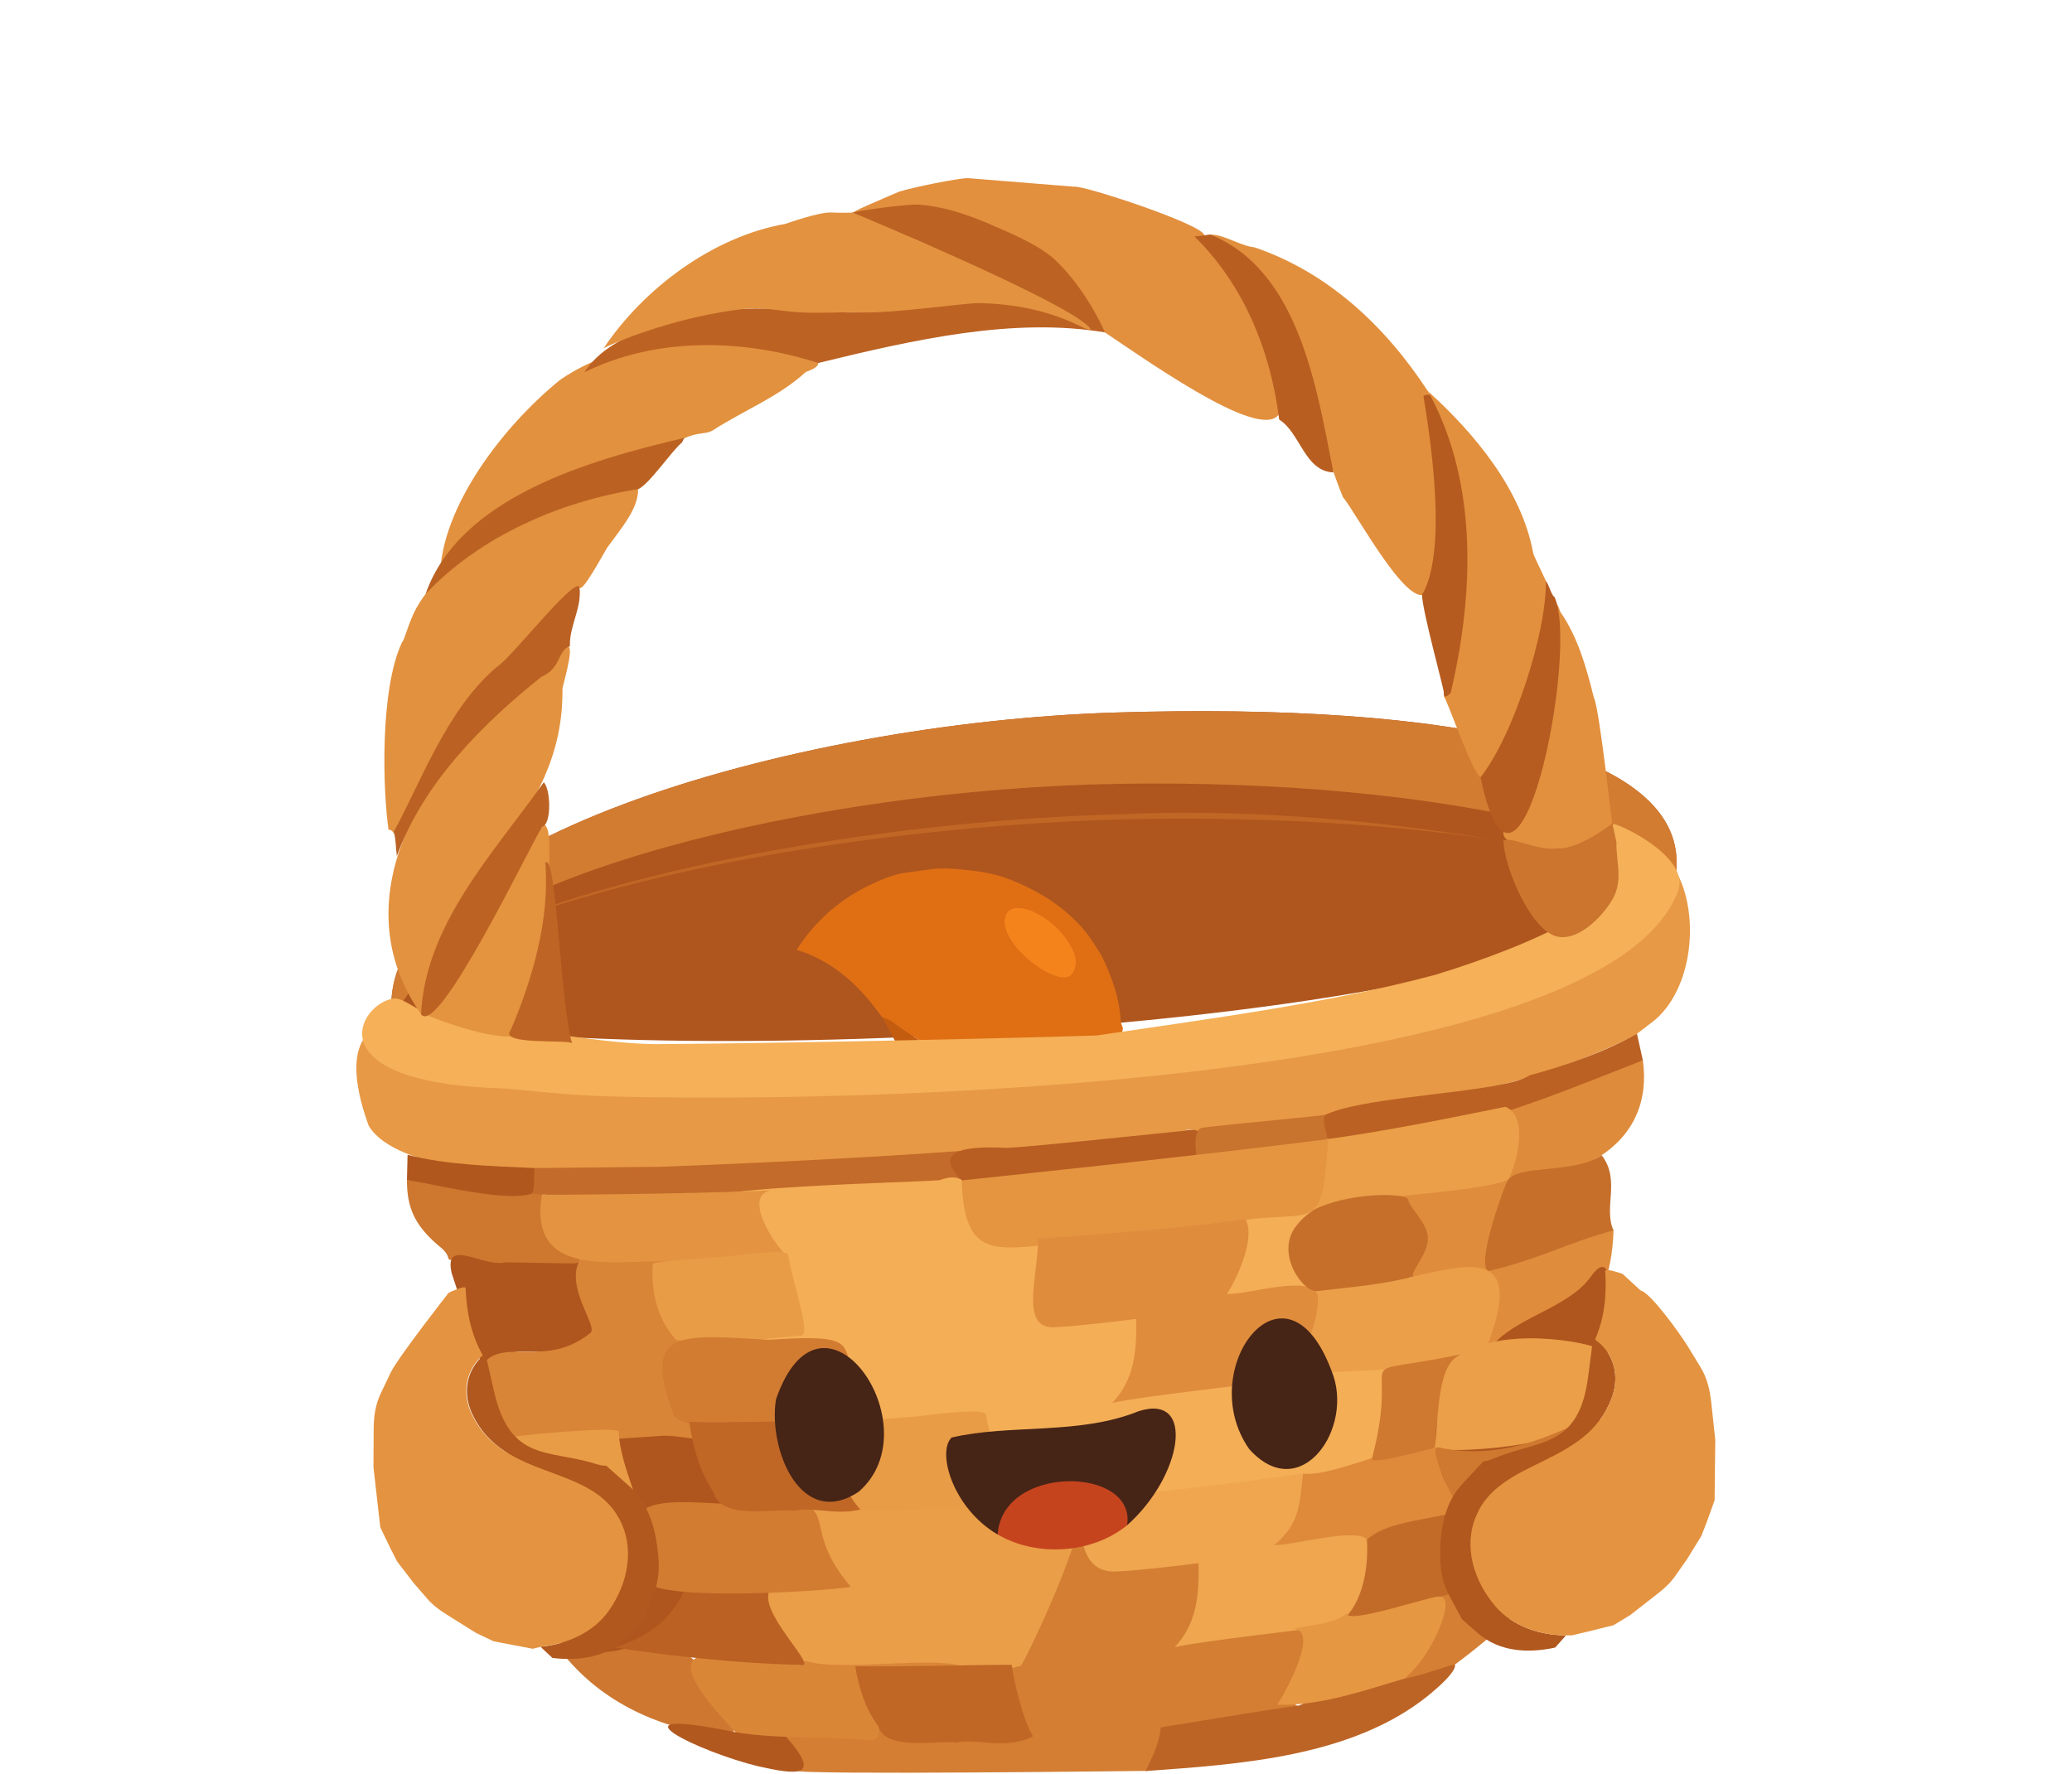
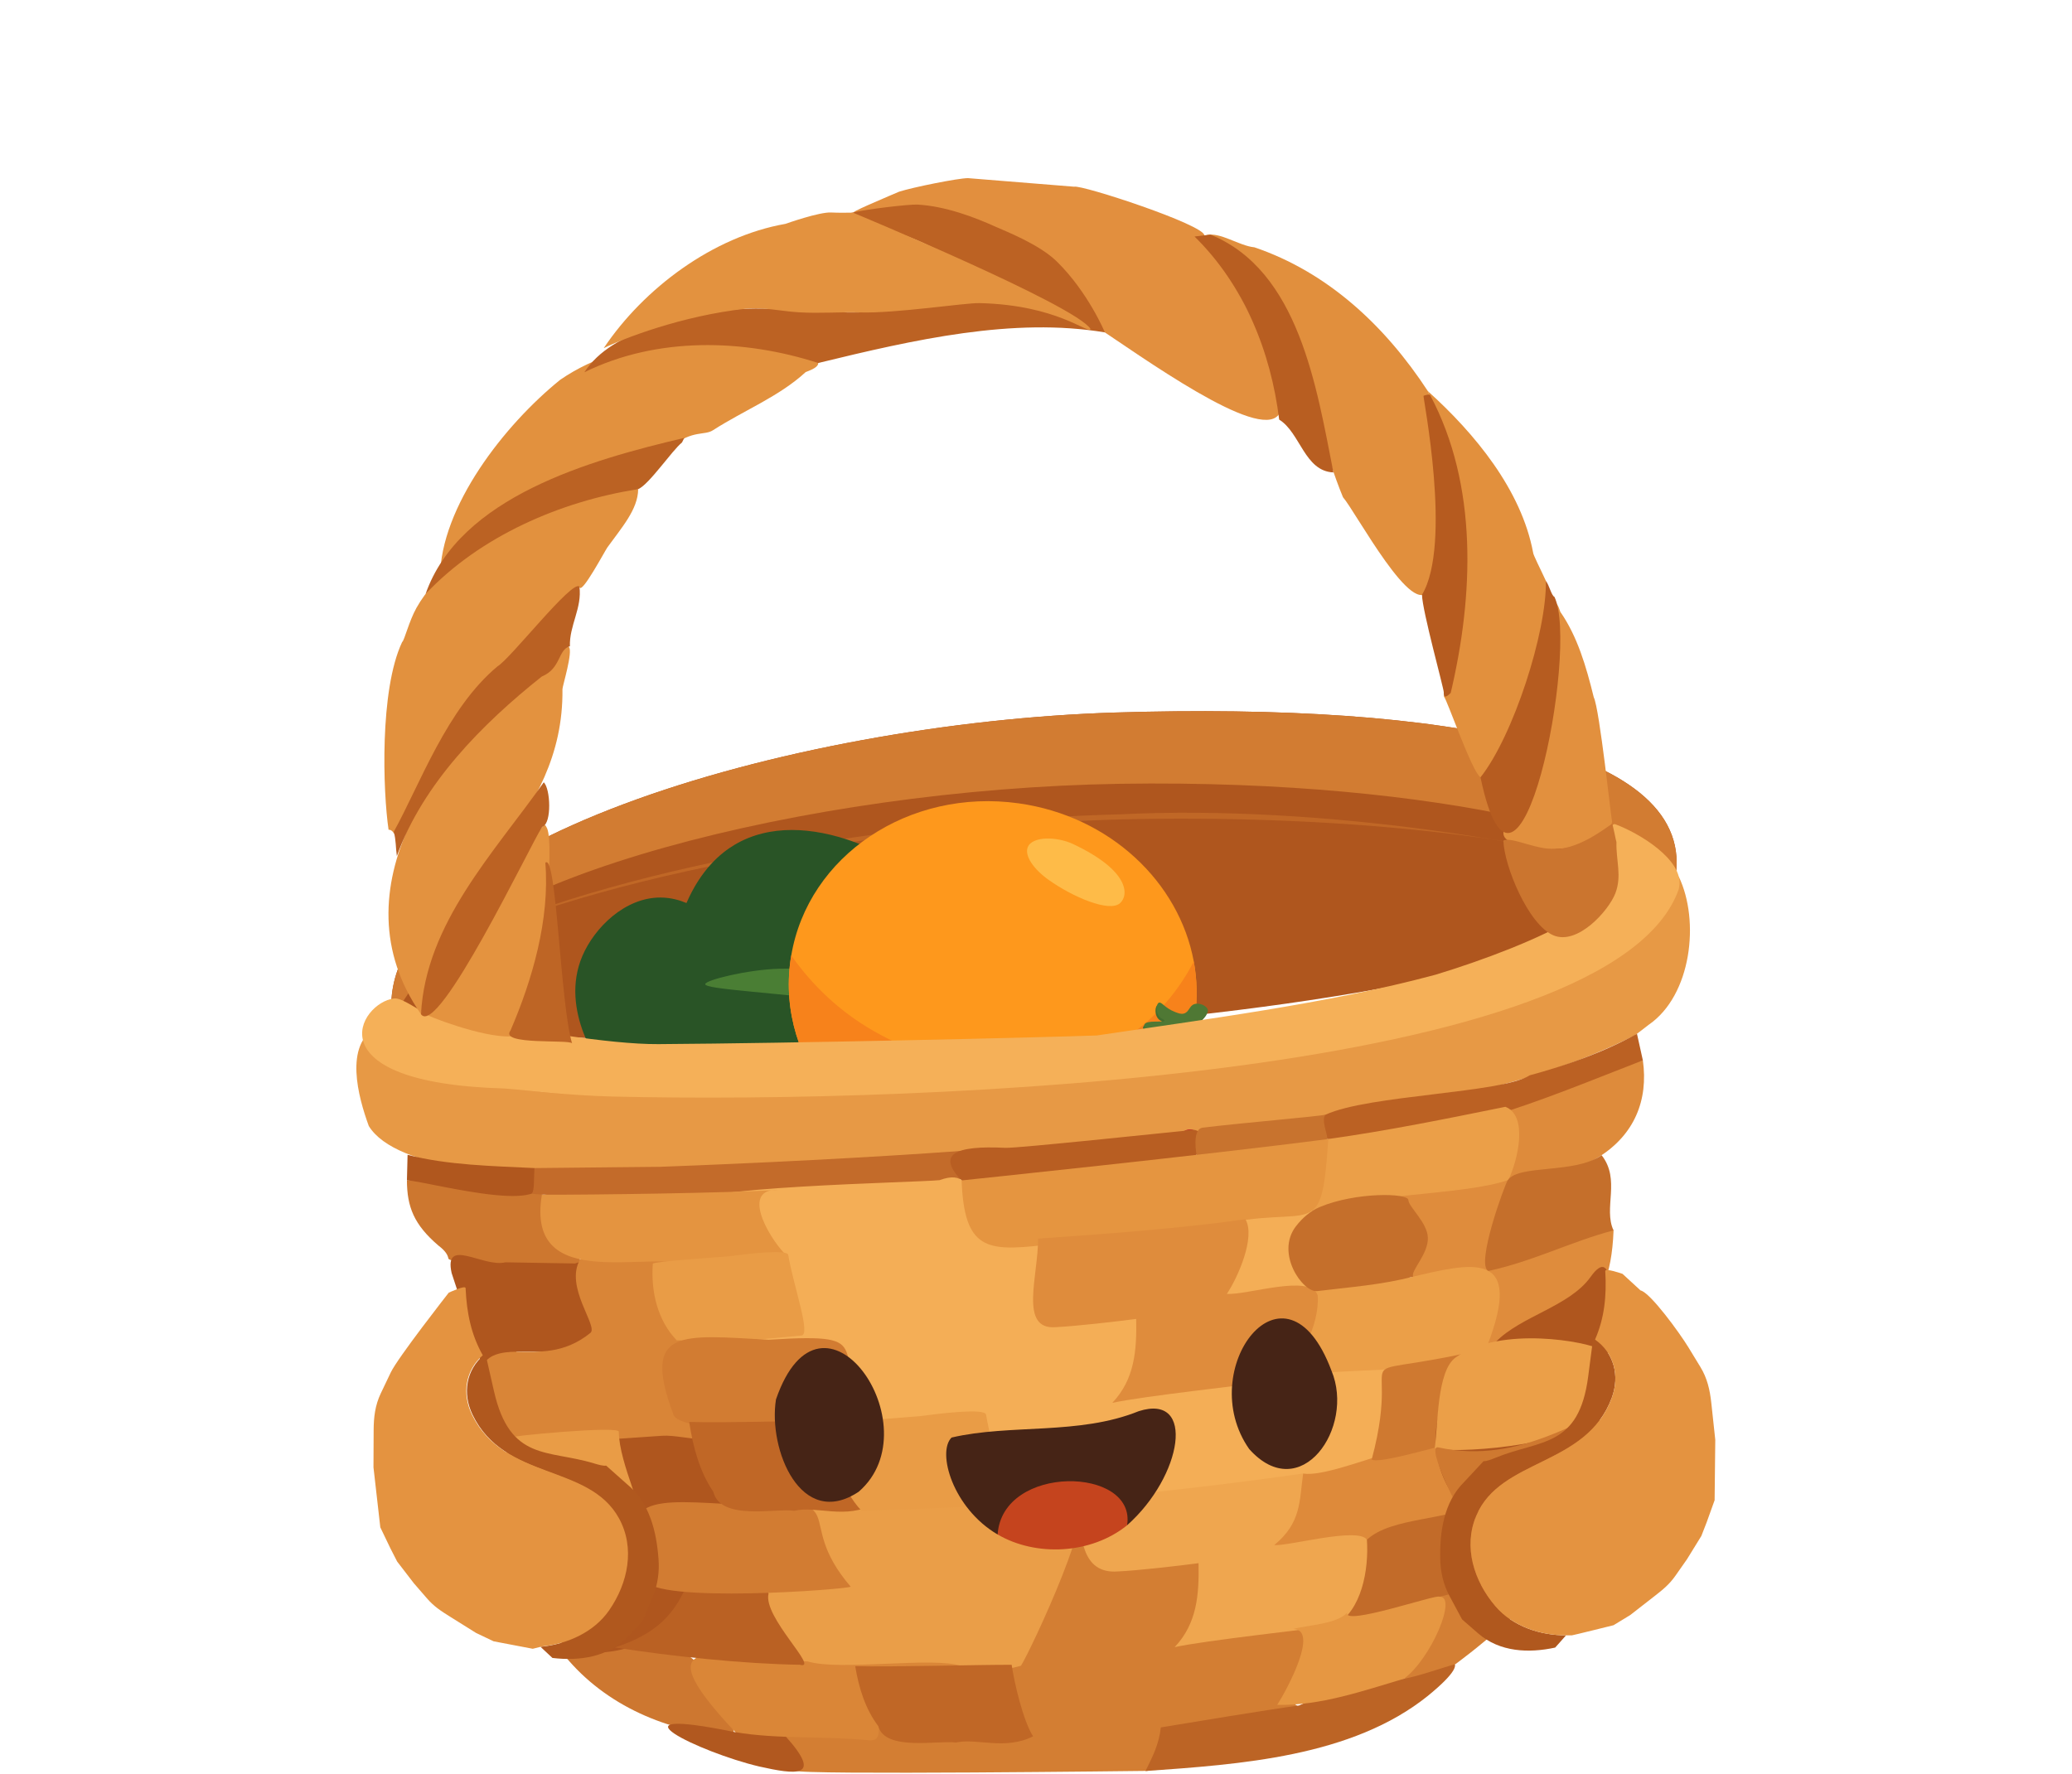
<svg xmlns="http://www.w3.org/2000/svg" width="814" height="697" viewBox="-140 -70 814 697" fill="none">
  <g id="cesto">
    <g id="interior">
      <path d="M14 330C6 262 170 214 298 210C428 206 528 224 518 276C470 334 120 352 14 330Z" fill="#AF561E" />
      <path d="M14 330C6 262 170 214 298 210C428 206 528 224 518 276C512 262 430 236 300 238C176 240 40 276 22 318Z" fill="#D27C32" />
      <path d="M40 300C120 266 230 254 300 252C380 250 460 258 500 272C470 262 380 246 300 250C220 252 110 268 40 300Z" fill="#C06726" />
    </g>
-     <g id="fruta-murcha" transform="translate(240 318) rotate(18) scale(0.7) translate(-197 -283)">
-       <g>
-         <path d="M295.48 311.236L287.797 328.779L283.356 342.83L260.557 344.701L241.614 346.072L204.572 348.096L185.014 348.576L182.991 343.569C175.845 331.781 166.416 322.4 156.47 313.48L161.755 313.969C178.492 319.955 195.584 323.197 213.281 323.043L222.258 322.966C236.32 322.842 250.179 320.636 262.552 314.2C275.29 307.888 284.172 297.328 286.416 283.219L287.653 281.281C291.164 289.828 293.207 299.438 294.435 309.107L295.48 311.245V311.236Z" fill="#C45C10" />
-         <path d="M204.677 218.236C213.079 219.042 221.779 220.519 229.797 223.138C239.274 226.226 248.558 230.734 256.222 237.026L262.878 242.493C272.134 251.998 280.172 262.242 285.054 275.085L287.164 277.819L287.663 281.281L286.426 283.219C284.181 297.328 275.299 307.888 262.562 314.2C250.189 320.635 236.329 322.851 222.268 322.966L213.29 323.043C195.584 323.196 178.492 319.945 161.764 313.969L156.479 313.48L150.245 309.212C134.812 298.652 117.749 292.197 99.391 292.523C104.359 273.589 114.325 256.996 128.549 244.009C133.124 239.827 138.351 235.328 143.972 232.604L157.256 226.168C163.999 222.898 171.586 221.449 178.895 219.924C187.316 218.169 196.083 217.421 204.677 218.246V218.236ZM250.457 258.127C252.328 253.284 250.419 248.411 247.052 244.814C233.03 229.823 206.442 226.408 205.013 237.17C202.807 253.706 246.391 268.678 250.457 258.118V258.127Z" fill="#E06F14" />
-         <path d="M250.458 258.128C246.381 268.688 202.807 253.715 205.013 237.18C206.442 226.418 233.03 229.833 247.053 244.824C250.419 248.421 252.328 253.293 250.458 258.137V258.128Z" fill="#F5831B" />
+     <g id="frutas">
+       <g transform="translate(170 322.5) rotate(-40) scale(0.5) translate(-1447.0 -144.0)">
+         <g id="folha-1">
+           <path d="M1578.06 269.73C1577.64 269.93 1577.19 270.12 1576.75 270.35C1574.03 271.55 1570.81 272.89 1567.06 274.24C1561.68 276.23 1555.3 278.19 1548.01 279.76C1455.83 299.61 1374.17 221.2 1357.84 204.68C1331.21 177.74 1297.49 143.63 1299.2 95.3C1299.37 90.45 1302.2 35.06 1344.26 13.78C1365.74 2.91 1399.34 0 1420.77 18.06C1427.32 23.61 1431.27 29.88 1433.62 34.5C1459.58 21.53 1479.69 21.7 1492.26 23.77C1554.45 34.11 1590.8 117.39 1594.5 179.64C1596.85 219.6 1585.85 251.7 1578.06 269.73" fill="#295426" />
+           <path d="M1578.37 252.28C1578.45 259.06 1577.73 265.17 1576.75 270.35C1574.03 271.55 1570.81 272.89 1567.06 274.24C1549.25 252.14 1524.41 222.54 1493.44 188.86C1441.94 132.93 1401.16 96 1403.94 92.8C1406.04 90.37 1437.09 105.63 1456.25 120.89C1500.8 156.37 1520.09 191.8 1526.34 187.57C1530.54 184.77 1519.59 170.4 1524.02 152.28C1528.05 135.87 1542.64 124.7 1557.23 117.11C1550.06 138.2 1550.34 154.44 1551.54 164.69C1555.8 200.42 1578.01 216.05 1578.37 252.28" fill="#4A7E34" />
+         </g>
+       </g>
+       <g transform="translate(250 318.5) rotate(8) scale(0.62) translate(-129.4 -118.6)">
+         <g id="laranja">
+           <path d="M258.81 118.64C258.81 184.13 200.9 237.25 129.41 237.25C57.94 237.25 0 184.13 0 118.64C0 117.61 0.03 116.58 0.05 115.55C1.82 51.45 59.08 0 129.41 0C187.7 0 236.96 35.3 253.17 83.84C256.83 94.85 258.81 106.55 258.81 118.64" fill="#FE981C" />
+           <path d="M258.81 118.64C258.81 184.13 200.9 237.25 129.41 237.25C57.94 237.25 0 184.13 0 118.64C0 117.61 0.03 116.58 0.05 115.55C12.27 128.56 28.4 141.79 49.21 151.66C99.07 175.32 174.31 179.14 221.75 133.45C238.28 117.56 247.7 99.23 253.17 83.84C256.83 94.85 258.81 106.55 258.81 118.64" fill="#F7821B" />
+           <path d="M154.84 45.37C144.44 39.97 137.69 32.49 138.85 26.96C140.49 19.15 156.56 17.49 166.99 20.73C205.02 32.52 206.62 47.94 201.76 53.7C195.87 60.67 171.46 54.01 154.84 45.37" fill="#FEBB48" />
+         </g>
+       </g>
+       <g transform="translate(330 352.7) rotate(18) scale(0.5) translate(-2199.7 -55.5)">
+         <g id="morango-2">
+           <path d="M2150.62 70.47C2154.04 83.41 2169.79 88.87 2201.29 99.82C2226.58 108.6 2241.27 113.7 2248.29 106.86C2249.6 105.58 2250.44 103.89 2250.86 101.75C2252.42 93.59 2247.89 78.84 2240.25 54.56C2227.04 12.57 2219.51 9.24 2216.56 8.27C2204.09 4.18 2190.46 14.75 2180.41 22.58C2180.38 22.6 2180.36 22.62 2180.33 22.64C2173.54 27.92 2145.21 49.98 2150.62 70.47" fill="#E8132D" />
+           <path d="M2150.62 70.47C2154.04 83.41 2169.79 88.87 2201.29 99.82C2226.58 108.6 2241.27 113.7 2248.29 106.86C2249.6 105.58 2250.44 103.89 2250.86 101.75C2243.07 100.38 2232.72 98.23 2221.27 93.12C2215.87 90.71 2179.27 74.37 2174.95 48.02C2173.44 38.78 2176.19 30.13 2180.41 22.58C2180.38 22.6 2180.36 22.62 2180.33 22.64C2173.54 27.92 2145.21 49.98 2150.62 70.47" fill="#C6102F" />
+           <path d="M2214.65 31.66C2214.86 31.17 2217.19 31.25 2219.02 32.41C2222.39 34.54 2222.78 39.58 2222.3 39.78C2222.03 39.89 2221.6 38.44 2219.7 36.26C2216.97 33.15 2214.42 32.21 2214.65 31.66" fill="#F2667E" />
+           <path d="M2222.68 57.91C2222.88 57.42 2225.22 57.5 2227.05 58.66C2230.41 60.79 2230.81 65.82 2230.33 66.02C2230.06 66.14 2229.63 64.68 2227.73 62.51C2225 59.4 2222.45 58.46 2222.68 57.91" fill="#F2667E" />
+           <path d="M2233.5 88.15C2233.71 87.66 2236.05 87.74 2237.87 88.89C2241.24 91.03 2241.64 96.06 2241.15 96.26C2240.88 96.37 2240.45 94.92 2238.55 92.75C2235.83 89.64 2233.28 88.69 2233.5 88.15" fill="#F2667E" />
+           <path d="M2193.9 36.56C2194.04 36.04 2196.37 35.8 2198.33 36.7C2201.96 38.35 2203.05 43.28 2202.59 43.54C2202.34 43.69 2201.72 42.31 2199.53 40.42C2196.41 37.71 2193.75 37.13 2193.9 36.56" fill="#F2667E" />
+           <path d="M2205.55 67.49C2205.7 66.97 2208.03 66.8 2209.97 67.76C2213.55 69.52 2214.48 74.48 2214.03 74.73C2213.77 74.87 2213.19 73.47 2211.06 71.51C2208.01 68.72 2205.38 68.05 2205.55 67.49" fill="#F2667E" />
+           <path d="M2180.32 51.78C2180.47 51.27 2182.8 51.1 2184.74 52.05C2188.32 53.81 2189.26 58.77 2188.8 59.02C2188.54 59.16 2187.96 57.76 2185.83 55.81C2182.79 53.01 2180.15 52.35 2180.32 51.78" fill="#F2667E" />
+           <path d="M2212.23 14.21C2212.38 13.7 2214.71 13.53 2216.65 14.48C2220.23 16.24 2221.16 21.2 2220.71 21.45C2220.45 21.59 2219.87 20.19 2217.74 18.24C2214.7 15.44 2212.06 14.78 2212.23 14.21" fill="#F2667E" />
+           <path d="M2188.23 33.42C2186.41 34.69 2191.32 41.43 2188.63 45.47C2187.08 47.8 2183.11 49.1 2180.54 47.85C2175.31 45.3 2178.19 33.26 2173.7 31.8C2173.18 31.63 2172.74 31.66 2169.17 33.11C2160.33 36.69 2159.13 38.02 2156.45 37.92C2152.32 37.77 2147.9 34.31 2148.14 31.81C2148.57 27.55 2162.51 25.87 2162.22 23.98C2162.09 23.12 2159.21 23.69 2156.63 21.73C2153.27 19.17 2151.97 13.5 2153.67 11.97C2155.46 10.37 2159.26 14.51 2168 14.98C2171.2 15.16 2173.18 15.24 2175.03 13.97C2178.65 11.51 2177.09 7.12 2180.39 4.53C2183.72 1.92 2190.23 2.54 2191.98 5.42C2194.18 9.05 2187.6 14.33 2189.67 19.41C2190.75 22.08 2193.35 21.23 2197.99 24.66C2202.43 27.95 2206.78 33.52 2205.48 35.82C2204.33 37.85 2198.72 37.26 2195.2 36.17C2191.03 34.86 2189.28 32.69 2188.23 33.42" fill="#446D2F" />
+           <path d="M2188.52 31.5C2186.7 32.77 2191.62 39.51 2188.92 43.55C2187.38 45.88 2183.4 47.18 2180.83 45.93C2175.6 43.38 2178.49 31.34 2173.99 29.88C2173.47 29.71 2173.04 29.74 2169.47 31.19C2160.63 34.77 2159.42 36.1 2156.74 36C2152.61 35.85 2148.19 32.39 2148.44 29.89C2148.86 25.63 2162.8 23.95 2162.51 22.06C2162.38 21.2 2159.5 21.77 2156.92 19.81C2153.56 17.25 2152.26 11.58 2153.96 10.05C2155.75 8.45 2159.55 12.59 2168.29 13.06C2171.49 13.24 2173.47 13.32 2175.33 12.05C2178.94 9.59 2177.38 5.2 2180.68 2.61C2184.01 0 2190.53 0.62 2192.27 3.5C2194.48 7.13 2187.89 12.41 2189.96 17.49C2191.04 20.16 2193.64 19.31 2198.28 22.74C2202.72 26.04 2207.08 31.6 2205.77 33.9C2204.62 35.93 2199.01 35.34 2195.49 34.25C2191.32 32.94 2189.57 30.77 2188.52 31.5" fill="#4F7834" />
+         </g>
      </g>
    </g>
    <g id="corpo">
      <path d="M519.51 274.461C527.873 291.803 524.535 321.143 507.693 332.701C507.693 332.701 502.015 337.133 502.043 336.969C448.676 363.778 386.763 368.094 330.057 375.547C329.626 372.89 324.216 373.389 324.274 376.4C296.382 377.59 264.873 386.021 238.65 382.443C194.088 387.728 26.303 407.208 4.885 372.477C0.751 361.14 -4.956 340.518 8.012 333.593C30.159 377.292 202.634 355.213 250.716 355.05C339.227 343.357 461.02 342.916 519.49 274.461" fill="#E79945" />
      <path d="M519.5 279.449C493.632 352.834 223.994 363.883 100.618 360.891C82.989 360.459 68.717 358.531 58.185 357.735C-17.895 355.587 1.317 323.877 14.841 322.352C18.352 321.959 25.229 328.021 28.874 328.404C33.957 328.941 41.448 330.083 49.217 331.464C65.187 334.303 99.103 340.422 118.631 340.298C172.44 339.952 267.598 337.727 290.828 336.902C331.87 330.764 381.593 324.433 423.978 313.019C442.528 307.389 465.433 298.786 478.544 290.575C496.03 283.535 489.977 252.19 494.581 253.897C503.847 257.331 521.428 267.815 519.701 278.298" fill="#F5B058" />
      <path d="M286.004 518.845C315.709 522.777 345.769 527.947 325.876 574.716L366.074 568.567C366.697 571.128 371.426 569.881 373.143 569.881C376.02 580.998 360.77 595.433 369.719 600.354L369.162 602.378L317.454 610.578L310.807 625.886C310.807 625.886 173.505 627.584 172.334 625.79C169.006 624.352 172.21 619.009 169.275 614.77C167.155 616.631 166.637 614.894 167.999 612.401C176.746 607.595 191.968 613.494 202.692 611.614C202.883 607.01 207.305 607.269 209.78 611.902C226.507 613.427 246.122 614.559 262.6 611.259C258.888 603.567 256.481 595.376 255.368 586.695C250.688 584.269 277.966 513.263 285.994 518.845H286.004Z" fill="#D37E33" />
      <path d="M479.83 530.987C476.722 534.172 474.42 539.965 471.466 542.756C457.999 548.943 440.562 558.908 425.484 557.431C427.584 560.97 392.326 566.265 391.501 567.282C388.278 567.138 386.705 566.418 389.247 563.685C404.047 513.329 385.602 538.344 436.955 520.043C456.225 520.225 444.235 533.001 479.83 530.978V530.987Z" fill="#C26B29" />
      <path d="M421.014 596.353C391.108 620.447 346.958 623.315 310.011 625.943C312.706 620.486 315.335 615.479 316.035 608.803C327.909 606.827 358.842 601.715 370.304 600.19C382.331 594.704 398.014 590.292 411.538 589.668C426.836 580.604 442.749 578.638 421.004 596.353H421.014Z" fill="#BC6425" />
      <path d="M73.685 399.487C78.577 403.899 87.871 424.933 87.871 424.933C89.665 436.482 36.508 426.458 36.173 424.607C35.914 423.197 35.089 421.634 32.288 419.495C22.601 411.237 19.896 404.225 19.867 393.799C35.501 393.54 72.793 398.672 73.685 399.487Z" fill="#CD772F" />
      <path d="M505.41 346.676C507.625 362.359 502.014 375.921 488.164 384.611C473.288 393.953 449.99 397.742 449.75 394.826C449.184 388.169 450.086 380.371 450.143 378.415C451.179 376.583 452.675 365.044 455.006 363.96C464.435 359.577 491.07 349.899 505.41 346.667V346.676Z" fill="#DE8B3B" />
      <path d="M101.558 577.391C111.869 577.516 126.17 574.849 133.585 583.367C133.095 594.896 152.202 607.777 147.492 612.419C122.324 610.578 98.01 600.372 81.877 580.7C81.474 578.619 79.21 575.482 82.529 574.504C85.483 575.128 101.223 573.142 101.558 577.391Z" fill="#CD7730" />
      <path d="M475.101 538.651C468.089 557.604 431.766 583.952 431.766 583.952C425.417 585.65 417.993 588.499 411.547 589.688C415.336 580.336 427.815 569.67 425.493 557.441C442.634 553.461 459.428 547.313 475.101 538.651Z" fill="#D47F34" />
      <path d="M69.964 389.004C84.677 410.029 29.497 394.5 19.867 393.8L20.117 383.796C35.808 387.892 53.62 388.189 69.954 389.004H69.964Z" fill="#B0571E" />
      <path d="M148.864 610.684C152.038 608.334 165.303 610.012 168.584 612.247C183.69 629.042 172.43 627.315 158.215 624.15C134.822 618.635 96.091 599.836 148.854 610.684H148.864Z" fill="#B1581F" />
      <path d="M238.66 382.194L239.878 383.882C237.461 391.498 245.029 388.055 247.446 391.834C250.141 395.891 238.919 395.824 237.595 393.359C213.031 397.08 183.317 400.754 158.177 397.963C132.088 402.787 68.516 399.516 68.909 399.037C70.002 397.685 69.666 394.088 69.954 389.004L119.408 388.505C155.894 387.163 202.519 384.851 238.65 382.185L238.66 382.194Z" fill="#C36B2A" />
      <path d="M505.41 346.676C465.557 362.1 424.774 380.419 381.449 377.638C379.137 374.597 376.298 370.089 380.778 368.017C397.611 360.229 450.134 359.606 460.934 352.566C475.417 348.614 489.891 343.588 503.099 336.241L505.41 346.676Z" fill="#BB6123" />
      <path d="M324.974 374.396C335.467 371.71 332.618 381.388 328.35 386.03C299.134 387.479 265.593 399.756 238.257 394.356C227.418 383.479 235.235 380.074 254.956 381.052C259.512 381.282 318.624 374.99 324.983 374.396H324.974Z" fill="#B85E22" />
      <path d="M380.777 368.008C378.878 369.888 381.641 375.988 381.449 377.628C380.183 388.534 342.574 381.398 330.124 384.179C330.124 384.179 328.053 373.677 332.474 373.13C346.986 371.327 378.811 368.641 380.768 368.008H380.777Z" fill="#C8732E" />
      <path d="M85.953 426.488C91.372 424.464 92.792 427.514 90.212 435.648C98.029 475.328 105.107 460.231 62.866 461.18C66.338 505.887 116.032 477.227 137.028 491.586C141.872 494.895 148.24 504.419 149.353 513.215C159.376 524.206 139.052 524.139 131.292 524.561C145.689 555.849 114.085 588.077 81.838 577.133C79.268 575.397 74.299 560.453 74.29 549.173C74.654 542.498 51.126 471.961 37.429 430.267C34.226 415.87 49.85 428.214 58.569 426.037L85.943 426.498L85.953 426.488Z" fill="#AF561E" />
      <path d="M229.116 393.751C248.319 386.721 234.977 416.052 250.093 418.095C292.411 417.606 361.326 397.55 401.965 396.293C406.972 386.165 406.713 454.341 403.797 502.27C403.27 511.123 274.436 522.009 227.15 523.026C220.388 522.163 169.956 516.801 148.25 489.974C123.37 459.233 127.523 406.393 130.698 403.583C126.487 396.312 220.158 394.711 229.116 393.751Z" fill="#F4AE56" />
      <path d="M282.656 518.528C293.312 518.193 264.797 578.84 261.104 584.547C260.826 584.988 199.996 599.183 175.969 584.345C153.007 570.159 155.703 527.727 168.047 523.746C191.009 516.332 263.281 519.814 282.656 518.528Z" fill="#EA9E48" />
      <path d="M371.953 509.032C376.03 515.996 370.802 528.005 366.467 534.45C374.792 534.901 394.302 526.47 396.997 535.035C397.802 546.746 394.992 562.899 384.451 568.701C373.852 570.255 333.453 574.629 321.473 577.257C330.268 567.963 331.103 556.626 330.853 544.272C323.142 545.298 306.846 547.168 299.173 547.514C284.718 548.607 284.085 533.548 283.989 518.988C309.733 517.185 346.689 512.658 371.953 509.032Z" fill="#EFA64F" />
      <path d="M177.37 582.887C190.079 586.753 226.392 580.835 237.806 584.691C239.974 588.412 198.913 586.014 198.28 586.695C199.546 593.285 201.627 599.749 205.32 605.379C204.706 608.756 206.874 614.28 201.387 613.868C184.66 612.142 165.189 613.504 148.874 610.664C109.241 568.51 144.759 581.813 177.37 582.878V582.887Z" fill="#DA8637" />
      <path d="M205.042 608.305C199.996 601.649 197.397 593.323 195.978 584.729C209.809 585.122 244.156 584.154 257.44 584.192C258.466 591.299 261.977 606.253 265.852 612.305C254.802 617.878 243.887 612.919 235.523 614.741C228.675 613.782 207.718 618.261 205.042 608.315V608.305Z" fill="#C06726" />
      <path d="M425.484 557.431C432.764 557.086 422.088 581.976 411.538 589.678C395.529 594.416 378.581 600.373 361.767 599.931C365.69 593.831 378.313 570.294 368.078 570.121C373.661 568.577 385.199 568.241 389.247 563.695C387.453 569.171 424.246 556.415 425.484 557.431Z" fill="#E69742" />
      <path d="M434.384 502.472C436.063 508.706 438.47 514.989 442.393 520.12C428.994 527.832 406.943 525.885 396.997 535.045C393.62 529.913 365.767 537.711 360.597 537.145C371.301 528.35 370.428 519.88 371.953 509.032C385.794 511.43 435.075 484.679 434.375 502.462L434.384 502.472Z" fill="#DE8A3A" />
      <path d="M132.29 427.639C130.045 437.201 128.798 451.138 134.822 459.032C137.316 460.902 150.178 487.413 150.178 487.413C148.413 501.292 129.355 493.542 120.185 494.194C103.323 495.393 60.737 498.511 58.684 495.154C40.518 465.516 51.059 461.247 62.876 461.171C71.575 461.113 81.445 462.235 91.938 453.785C95.17 451.186 81.656 435.763 87.881 424.924C88.399 424.013 138.045 421.308 132.299 427.639H132.29Z" fill="#D98537" />
      <path d="M165.898 397.588C151.108 396.898 161.448 415.352 168.076 422.44C156.345 425.95 142.466 421.538 132.29 427.638C117.068 420.215 66.223 439.436 72.88 399.487C94.019 399.526 145.555 398.806 165.908 397.588H165.898Z" fill="#E49440" />
      <path d="M443.823 425.557C457.241 425.461 493.027 408.206 493.891 413.683C492.461 449.718 475.619 451.138 445.751 460.883C439.411 455.905 455.563 434.871 440.331 428.962C386.015 442.486 438.758 419.591 409.034 402.749C401.188 395.21 455.448 389.464 453.846 394.279C453.846 394.279 451.486 419.438 443.823 425.567V425.557Z" fill="#DF8C3C" />
      <path d="M451.39 364.929C460.474 368.401 456.273 386.002 452.58 393.646C436.054 399.794 390.312 399.228 377.497 406.767C367.887 405.185 377.986 379.364 381.833 377.58C404.872 374.386 428.38 369.6 451.39 364.929Z" fill="#EB9F48" />
      <path d="M161.927 556.251C159.635 565.459 182.386 586.378 174.195 584.182C152.096 583.846 123.513 580.844 101.568 577.382C117.356 572.193 125.537 564.778 131.014 549.777C139.474 552.405 160.163 546.871 161.937 556.251H161.927Z" fill="#BA6123" />
      <path d="M381.842 377.581C378.984 419.716 376.586 402.394 336.321 411.698C328.475 412.494 275.846 419.333 269.334 419.352C247.733 421.702 238.784 421.078 237.777 393.857C237.777 393.857 334.94 383.748 381.842 377.581Z" fill="#E59540" />
      <path d="M212.782 519.986C212.782 519.986 148.653 526.058 147.569 520.466C141.181 513.32 134.131 498.117 138.889 490.665L180.621 487.576C191.623 484.689 238.478 519.603 212.782 519.986Z" fill="#F2AA54" />
      <path d="M174.732 454.821L141.239 457.909C141.239 457.909 141.574 457.928 139.263 456.854L125.854 456.701C118.286 448.817 115.687 437.594 116.454 426.574C116.943 425.624 143.665 423.965 146.178 423.687C153.602 422.708 169.265 420.809 169.658 423.14C171.807 435.782 178.799 454.715 174.742 454.83L174.732 454.821Z" fill="#E99C46" />
      <path d="M150.696 521.291C197.521 518.221 170.56 526.058 194.193 553.489C193.282 554.554 116.809 560.328 113.231 550.765C100.378 516.361 116.435 519.478 150.696 521.291Z" fill="#D27C32" />
      <path d="M444.11 459.243C422.884 472.124 383.712 465.928 360.597 472.335C377.152 453.766 373.257 437.816 375.147 437.365C380.537 436.885 409.12 431.197 414.002 431.917C437.924 426.363 459.265 420.416 444.11 459.253V459.243Z" fill="#EB9F48" />
      <path d="M455.822 457.008C438.758 465.046 431.872 484.066 434.385 502.472C433.991 501.014 432.86 499.729 433.445 496.573C430.375 496.669 401.198 505.752 398.896 503.479C412.727 451.8 379.387 476.863 455.822 457.008Z" fill="#CF7930" />
      <path d="M410.482 427.418L410.693 421.5C410.789 423.159 412.842 425.768 410.482 427.418Z" fill="#EB9F48" />
      <path d="M425.522 484.584C416.372 517.789 450.594 546.036 480.645 530.028C482.908 527.899 504.173 404.676 484.894 431.744C476.559 443.455 457.443 447.129 447.487 457.459C431.651 473.879 423.019 484.852 425.522 484.584Z" fill="#AF561E" />
      <path d="M493.881 413.472C476.703 418.076 462.239 425.663 444.715 429.432C439.612 427.063 451.141 395.449 452.359 393.732C456.762 387.479 478.784 391.373 489.2 383.939C496.787 393.598 489.795 404.734 493.881 413.481V413.472Z" fill="#C56F2B" />
      <path d="M349.269 409.108C353.346 416.071 346.305 432.012 341.97 438.458C350.296 438.909 374.984 430.459 377.67 439.024C378.475 450.735 370.495 466.907 359.954 472.709C349.356 474.263 308.956 478.637 296.976 481.265C305.772 471.971 306.606 460.634 306.357 448.28C298.645 449.306 282.349 451.176 274.676 451.522C260.221 452.615 267.904 431.293 267.818 416.733C293.562 414.93 324.015 412.743 349.269 409.117V409.108Z" fill="#DF8C3C" />
      <g>
        <path d="M488.529 487.663C467.303 500.544 423.373 500.88 423.661 498.904C424.975 490.157 424.39 468.758 431.871 463.415C449.769 450.62 484.126 457.497 488.116 460.068C493.66 463.646 495.78 469.074 488.529 487.663Z" fill="#EB9F48" />
        <path d="M433.905 523.621C436.974 523.717 482.62 526.249 482.496 523.027C482.39 520.331 490.495 489.13 488.183 487.874C482.179 484.603 458.152 506.03 425.023 498.76C419.729 497.599 434.49 526.767 433.905 523.621Z" fill="#CF7930" />
        <path d="M66.827 520.581C63.595 515.91 57.466 500.333 58.674 495.153C59.307 494.3 103.074 490.214 103.093 492.573C103.208 505.397 114.382 526.316 110.354 525.779" fill="#E99C46" />
        <path d="M415.153 431.648C403.241 434.842 390.206 435.801 377.497 437.346C371.876 438.027 360.875 422.507 369.152 411.832C371.665 408.59 374.763 405.885 378.494 404.312C392.661 398.366 413.158 398.778 413.273 401.54C413.389 404.303 420.784 410.393 420.947 416.398C421.119 422.901 414.098 429.375 415.163 431.648H415.153Z" fill="#C56F2B" />
        <path d="M162.052 456.471C208.878 453.402 181.916 461.238 205.55 488.67C204.638 489.734 128.165 495.509 124.587 485.946C111.735 451.541 127.791 454.658 162.052 456.471Z" fill="#D27C32" />
        <path d="M140.231 516.197C134.956 508.457 132.251 498.77 130.764 488.766C145.209 489.226 181.081 488.094 194.96 488.142C196.025 496.41 199.699 513.809 203.746 520.849C192.208 527.333 180.813 521.559 172.065 523.679C164.91 522.557 143.022 527.774 140.231 516.197Z" fill="#C06726" />
        <path d="M253.028 521.626L198.528 523.746C190.088 514.855 187.191 502.203 188.054 489.773C188.601 488.708 218.393 486.838 221.193 486.512C229.461 485.409 246.927 483.27 247.369 485.888C249.766 500.141 257.564 521.502 253.037 521.626H253.028Z" fill="#E99C46" />
      </g>
    </g>
    <g id="rosto">
      <g id="boca" transform="translate(277.0 512.0) scale(1.0) translate(-277.0 -512.0)">
        <path d="M302.789 529.376C294.08 505.292 260.97 510.251 251.925 532.992C234.286 522.652 228.004 500.63 233.835 494.895C257.085 489.485 283.807 494.05 307.364 484.536C329.866 477.352 324.59 510.03 302.779 529.376H302.789Z" fill="#462416" />
        <path d="M302.789 529.376C288.574 540.848 266.878 541.749 251.925 532.983C253.814 505.138 306.558 506.241 302.789 529.376Z" fill="#C5441E" />
      </g>
      <g id="olho-esq" transform="translate(185.0 490.0) scale(1.0) translate(-185.0 -490.0)">
        <path d="M197.339 516.197C174.655 531.275 161.726 499.604 164.843 479.932C182.866 427.571 226.891 490.626 197.339 516.197Z" fill="#462416" />
      </g>
      <g id="olho-dir" transform="translate(364.0 477.0) scale(1.0) translate(-364.0 -477.0)">
        <path d="M383.07 468.595C392.45 491.02 370.917 521.904 350.775 499.441C328.839 468.201 365.009 420.378 383.07 468.595Z" fill="#462416" />
      </g>
    </g>
    <g id="alca">
      <path d="M333.146 22.521C340.474 32.151 369.421 83.686 362.285 93.009C354.362 103.368 308.927 70.421 289.092 57.29C263.646 37.474 196.371 15.001 195.325 13.562C194.193 13.812 197.099 12.316 201.109 10.551C206.432 8.201 213.204 5.333 213.204 5.333C218.527 3.606 236.434 0 240.271 0L281.975 3.367C284.968 2.523 333.127 18.329 333.146 22.511V22.521Z" fill="#E28F3E" />
      <path d="M180.161 70.805C183.633 73.442 179.317 75.15 176.516 76.214C166.08 85.835 152.249 91.244 140.039 99.1C136.788 101.191 132.069 98.965 124.137 105.277C88.082 110.485 54.761 132.545 32.864 156.927C33.065 129.054 58.204 96.903 80.092 79.236C106.651 60.906 148.058 59.429 180.161 70.805Z" fill="#E2913E" />
      <path d="M420.937 83.686C422.683 86.065 428.783 139.816 421.445 161.32C415.71 174.585 392.604 131.107 387.597 125.38C373.133 90.314 370.399 44.687 333.98 22.396C339.304 21.044 346.852 26.636 352.799 27.182C381.516 36.937 404.056 57.875 420.937 83.686Z" fill="#E18F3D" />
      <path d="M110.708 122.225C110.66 130.176 104.119 137.447 98.604 145.12C97.702 146.377 88.542 163.584 87.679 160.773C87.65 160.697 81.176 167.727 77.522 171.717C70.098 179.813 61.744 188.579 54.147 195.984C36.892 213.815 25.066 235.06 17.632 258.617C15.273 260.66 15.196 255.979 12.654 256.046C10.458 241.285 9.038 201.202 17.987 182.287C18.869 181.741 20.596 174.25 23.646 168.802C27.483 161.944 32.969 156.62 36.46 153.455C56.9 134.915 89.281 118.571 110.708 122.215V122.225Z" fill="#E2913E" />
      <path d="M294.06 60.618C258.13 54.585 219.16 63.448 181.446 72.646C152.278 63.218 118.247 62.163 89.569 76.281C100.618 59.17 128.645 54.902 148.058 51.622C178.194 48.782 217.376 62.815 240.587 35.796C225.078 24.9 208.005 18.502 188.985 15.989C190.769 14.08 193.052 14.071 195.037 13.534C199.507 12.325 217.155 10.205 220.493 10.397C231.322 11.021 242.573 15.222 251.1 19.087C254.553 20.651 268.182 25.907 275.136 32.717C287.49 44.812 294.051 60.599 294.051 60.599L294.06 60.618Z" fill="#BC6223" />
      <path d="M441.636 235.463C438.183 233.228 428.495 204.866 427.248 203.715C434.087 163.104 435.142 122.628 420.927 83.686C439.41 100.337 457.721 122.561 462.296 147.163C462.315 148.046 465.212 153.657 467.331 158.289C468.051 159.853 468.674 181.587 463.485 201.039C459.025 217.757 448.964 232.902 441.645 235.463H441.636Z" fill="#E2903D" />
      <path d="M493.315 252.814C491.665 267 449.021 266.156 450.661 256.89C461.49 243.683 465.154 146.165 472.981 170.422C479.676 180.072 483.1 191.706 486.121 204.002C488.404 208.462 493.056 252.689 493.315 252.814Z" fill="#E2903E" />
      <path d="M335.505 22.185C370.274 36.304 377.228 82.142 383.847 115.645C372.481 115.175 370.821 99.982 362.534 94.889C359.273 68.167 348.694 41.982 329.28 22.943L335.515 22.185H335.505Z" fill="#B85E21" />
      <path d="M470.65 164.504C480.606 184.695 456.426 306.162 441.626 235.463C454.498 219.186 467.638 178.489 467.312 158.289C468.549 159.776 469.557 164.159 470.64 164.504H470.65Z" fill="#B65C20" />
      <path d="M80.965 200.808C81.56 253.456 35.204 273.522 25.401 328.548C-8.783 279.545 31.952 224.183 72.745 192.703C73.656 191.994 81.579 182.182 83.497 184.234C85.185 186.037 80.955 199.629 80.965 200.808Z" fill="#E3923F" />
      <path d="M74.951 255.547C77.781 262.233 74.107 307.975 64.017 336.596C56.42 339.732 32.979 331.253 28.221 329.047C41.793 303.85 71.335 253.581 74.145 254.233C74.289 254.272 74.778 255.145 74.951 255.547Z" fill="#E4933F" />
      <path d="M72.774 255.317C68.544 261.628 32.144 338.025 25.392 328.558C27.195 292.897 54.099 265.072 73.618 237.419C76.255 239.836 76.85 253.427 73.148 254.866C73.119 254.876 73.004 254.962 72.774 255.317Z" fill="#BC6223" />
      <path d="M84.734 339.991C83.804 338.37 56.027 340.806 60.535 334.984C69.139 315.053 76.044 291.189 74.241 269.042C78.644 264.649 80.044 324.146 84.734 339.981V339.991Z" fill="#BE6525" />
      <path d="M495.032 260.947C494.849 268.247 497.238 274.184 494.6 281.042C491.962 287.9 479.724 301.587 470.247 297.539C460.349 293.309 450.891 270.203 450.613 260.314C454.085 258.578 464.214 264.621 473 263.518C483.33 262.213 493.497 253.044 493.324 253.869C493.622 253.725 494.888 260.784 495.041 260.947H495.032Z" fill="#CB752F" />
      <path d="M127.935 103.867C123.887 107.157 115.082 120.316 110.708 122.225C80.39 126.915 48.517 140.717 27.185 163.42C40.537 125.179 92.024 110.725 128.827 102.073L127.935 103.867Z" fill="#BB6223" />
      <path d="M419.249 85.528C419.872 85.269 421.599 84.818 421.819 85.221C440.734 120.786 438.94 164.044 429.924 202.285C427.497 204.76 427.143 203.561 427.2 202.094C427.258 200.626 418.702 169.876 418.645 163.708C430.576 143.873 418.884 85.681 419.249 85.528Z" fill="#B65B1F" />
      <path d="M87.631 160.495C88.753 168.859 83.631 175.784 83.89 183.956C79.085 185.28 80.524 192.646 72.841 195.85C49.457 214.428 26.12 238.014 15.905 266.395C15.435 263.221 15.608 259.998 14.687 256.861C25.008 238.215 35.52 208.472 55.451 191.85C60.631 188.771 84.763 157.723 87.621 160.495H87.631Z" fill="#BA6123" />
      <path d="M195.047 13.543C195.047 13.543 282.311 49.752 288.44 59.266C287.375 61.405 275.625 49.867 244.865 49.109C239.12 48.965 211.995 53.204 197.761 52.773C190.213 52.543 182.319 53.224 173.85 52.725C167.03 52.322 159.712 50.576 152.892 51.325C127.906 54.058 104.608 63.132 97.175 66.805C112.943 43.277 140.126 22.953 168.574 17.965C168.574 17.965 181.974 13.188 186.625 13.505C189.091 13.668 195.047 13.553 195.047 13.553V13.543Z" fill="#E3923F" />
    </g>
    <g id="braco-esq" transform="translate(46 452)" data-pivo="46 452">
      <g transform="rotate(0)" class="giro">
        <g transform="scale(1 1) translate(-46 -452)">
          <g>
            <path d="M72.343 577.132L77.033 581.506C87.564 582.762 98.902 581.257 106.68 573.065L112.406 567.032L116.483 557.326C118.468 552.607 119.063 547.427 118.708 542.698C117.931 532.081 115.284 520.513 106.412 513.291L98.134 505.934C96.964 506.107 95.055 505.57 93.262 505.023C75.22 499.546 60.353 504.342 54.061 476.67L50.944 462.954L50.014 462.504C43.213 468.287 41.563 477.428 45.621 485.878C58.08 511.852 91.343 505.339 102.997 526.988C109.308 538.699 106.364 552.444 98.863 563.1C92.753 571.79 82.174 576.221 72.333 577.123L72.343 577.132Z" fill="#B0581E" />
            <g>
              <path d="M69.328 577.895L72.908 577.003C82.741 576.022 93.284 571.506 99.324 562.767C106.738 552.051 109.572 538.283 103.167 526.623C91.339 505.069 58.129 511.85 45.461 485.977C41.336 477.56 42.902 468.397 49.666 462.568C45.17 454.614 43.346 446.102 42.911 436.178C42.853 434.864 36.288 437.977 36.288 437.977C36.288 437.977 16.312 463.45 13.501 469.343L9.606 477.509C7.361 482.207 6.813 486.864 6.788 492.063L6.723 506.595L9.406 530.179L13.406 538.501L16.018 543.612L22.561 552.125L27.712 558.069C30.52 561.307 33.161 563.003 36.834 565.304L47.005 571.668L53.928 574.969L69.328 577.905L69.328 577.895Z" fill="#E49340" />
            </g>
          </g>
        </g>
      </g>
    </g>
    <g id="braco-dir" transform="translate(490 446)" data-pivo="490 446">
      <g transform="rotate(0)" class="giro">
        <g transform="scale(1 1) translate(-490 -446)">
          <g>
            <path d="M475.225 572.634L470.967 577.429C460.598 579.674 449.175 579.252 440.657 571.818L434.385 566.351L429.407 557.076C426.98 552.559 425.906 547.465 425.81 542.727C425.589 532.081 427.124 520.321 435.277 512.284L442.825 504.179C444.005 504.236 445.856 503.527 447.583 502.817C465.02 495.661 480.28 499.028 483.934 470.887L485.747 456.94L486.63 456.403C493.948 461.516 496.451 470.465 493.21 479.26C483.253 506.289 449.53 502.951 439.967 525.606C434.797 537.864 439.027 551.264 447.496 561.172C454.402 569.238 465.356 572.653 475.235 572.624L475.225 572.634Z" fill="#B0581E" />
            <g>
              <path d="M477.575 572.624H475.225C465.346 572.663 454.392 569.248 447.486 561.172C439.017 551.273 434.787 537.864 439.957 525.606C449.52 502.961 483.244 506.299 493.2 479.26C496.442 470.465 493.938 461.516 486.62 456.404C490.284 448.03 491.224 439.379 490.639 429.461C490.562 428.147 497.42 430.574 497.42 430.574L504.489 437.077C508.345 437.921 519.903 453.862 523.298 459.434L528.007 467.156C530.722 471.597 531.748 476.181 532.304 481.342L533.858 495.786L533.599 519.525L530.472 528.215L528.391 533.567L522.751 542.708L518.243 549.144C515.778 552.655 513.323 554.611 509.908 557.278L500.441 564.654L493.89 568.644C493.89 568.644 477.949 572.615 477.575 572.615V572.624Z" fill="#E49340" />
            </g>
          </g>
        </g>
      </g>
    </g>
  </g>
</svg>
